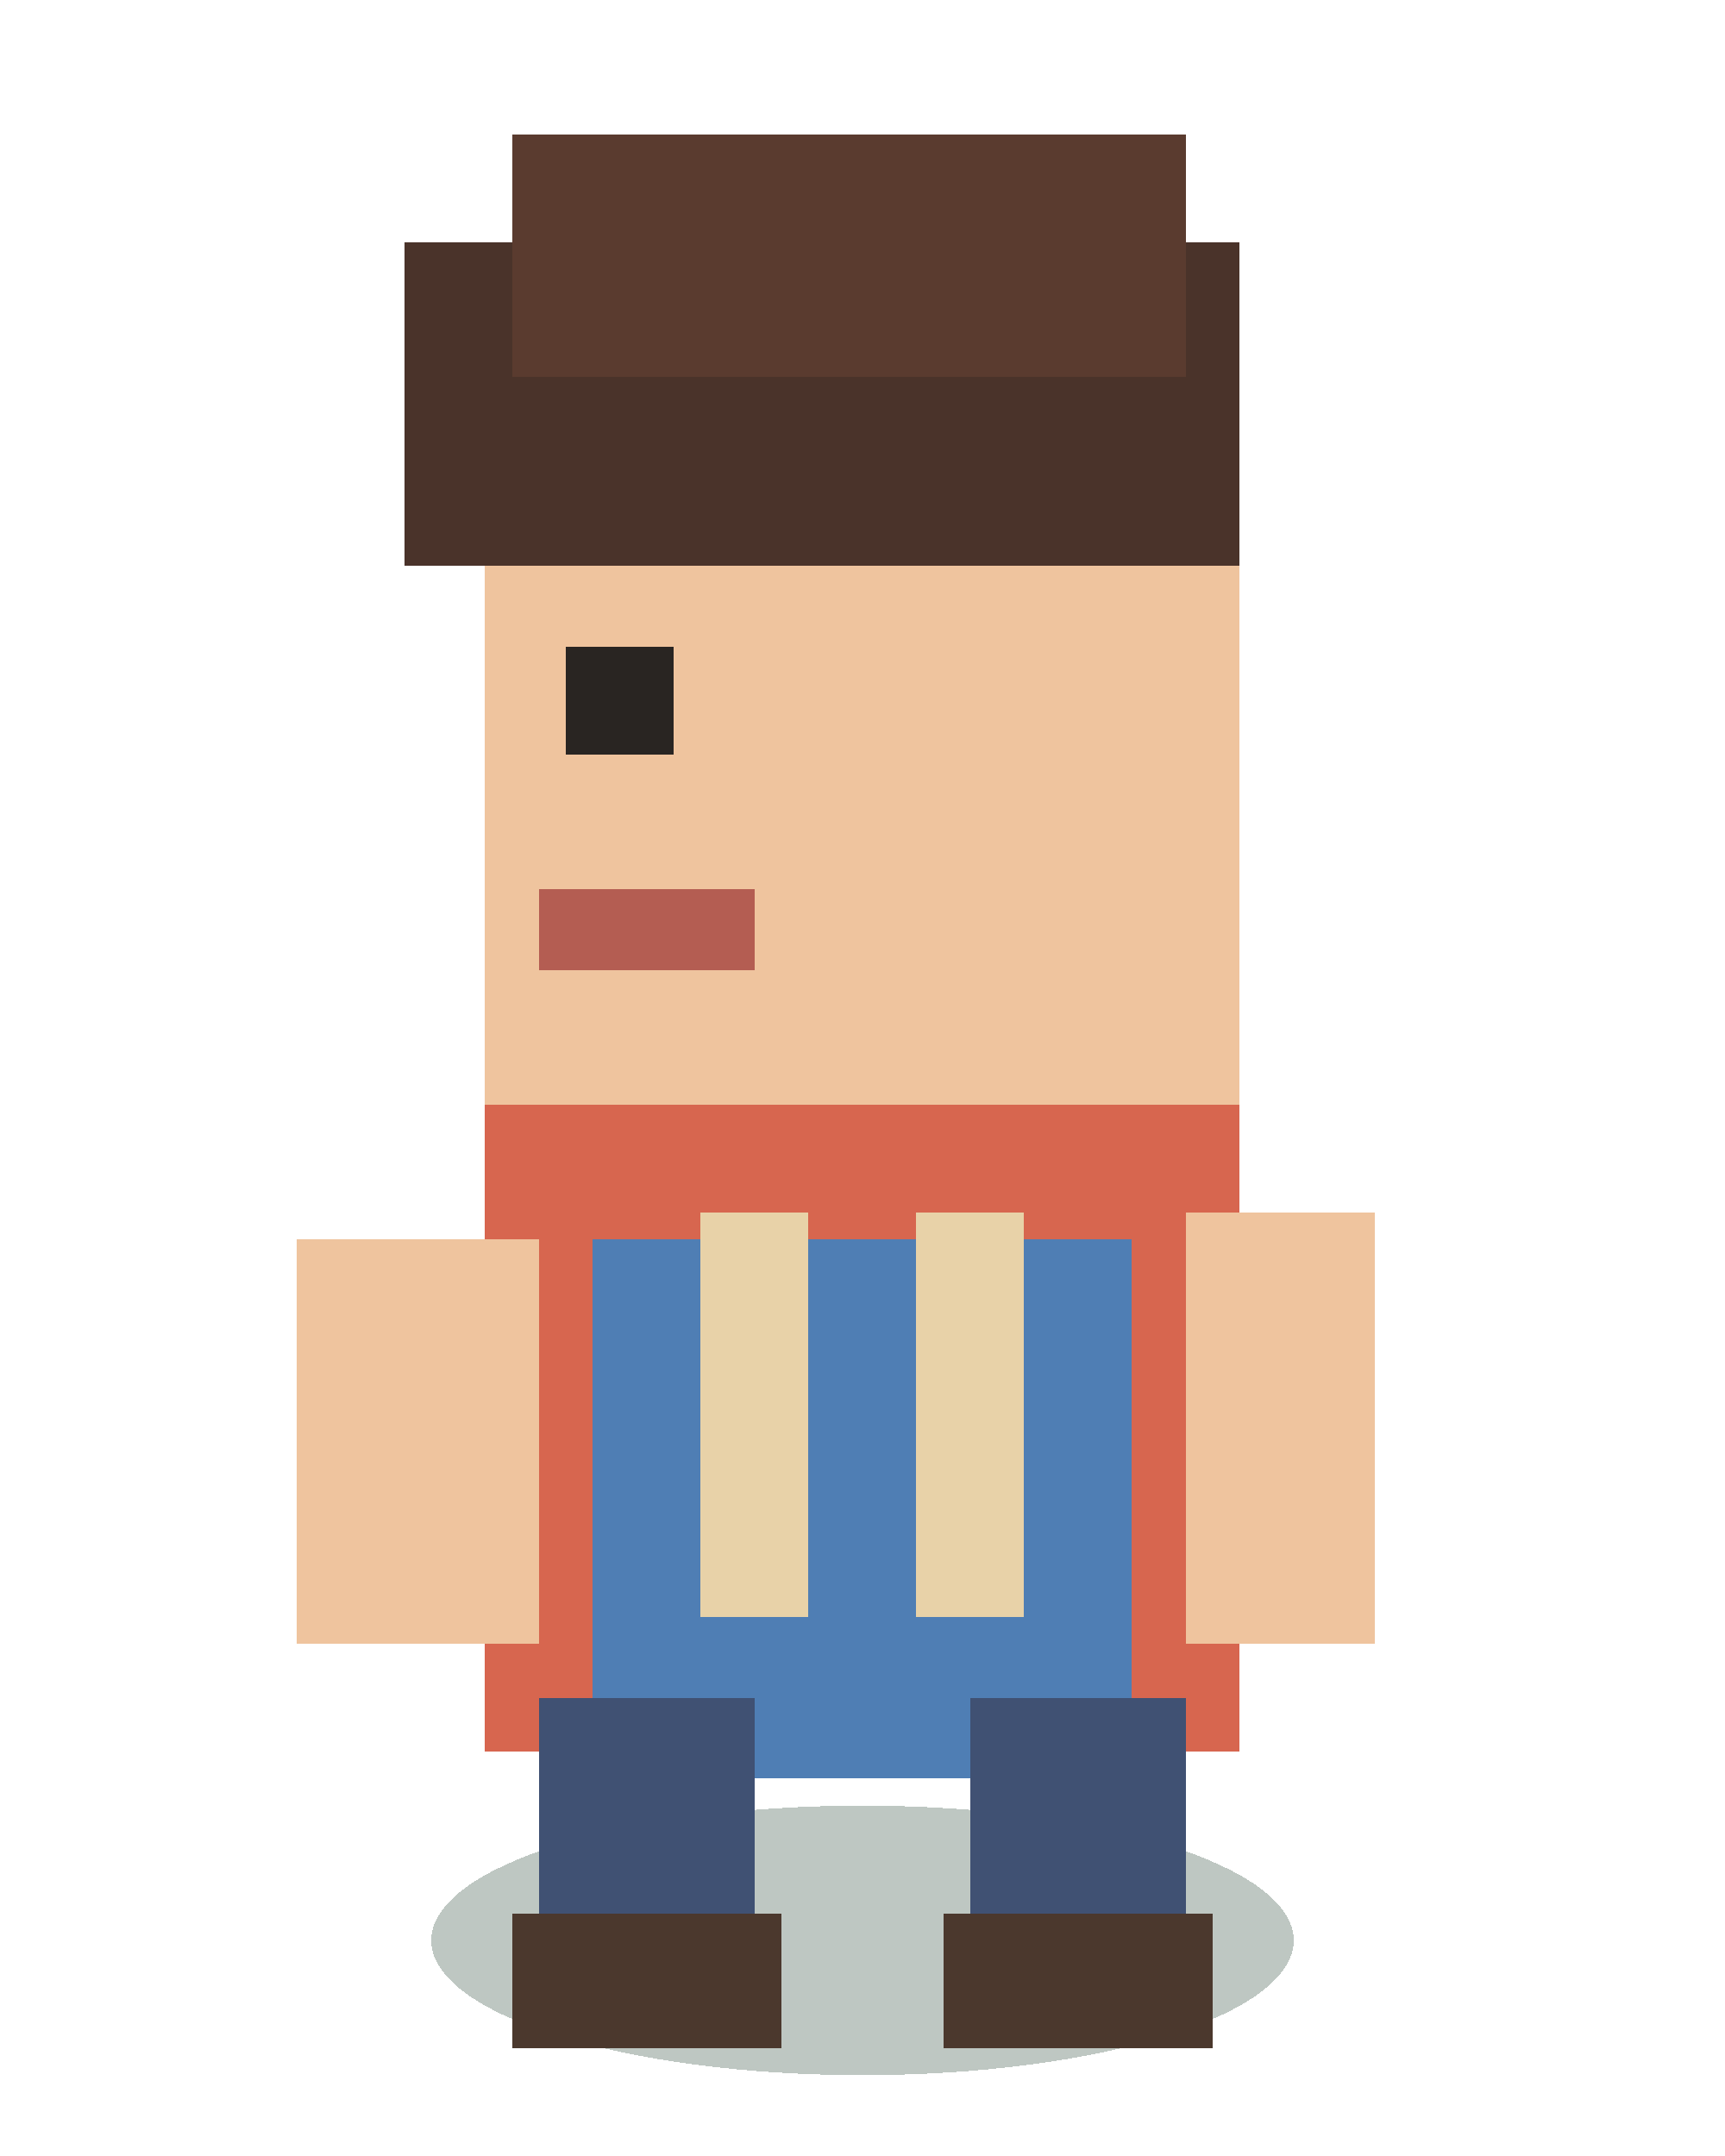
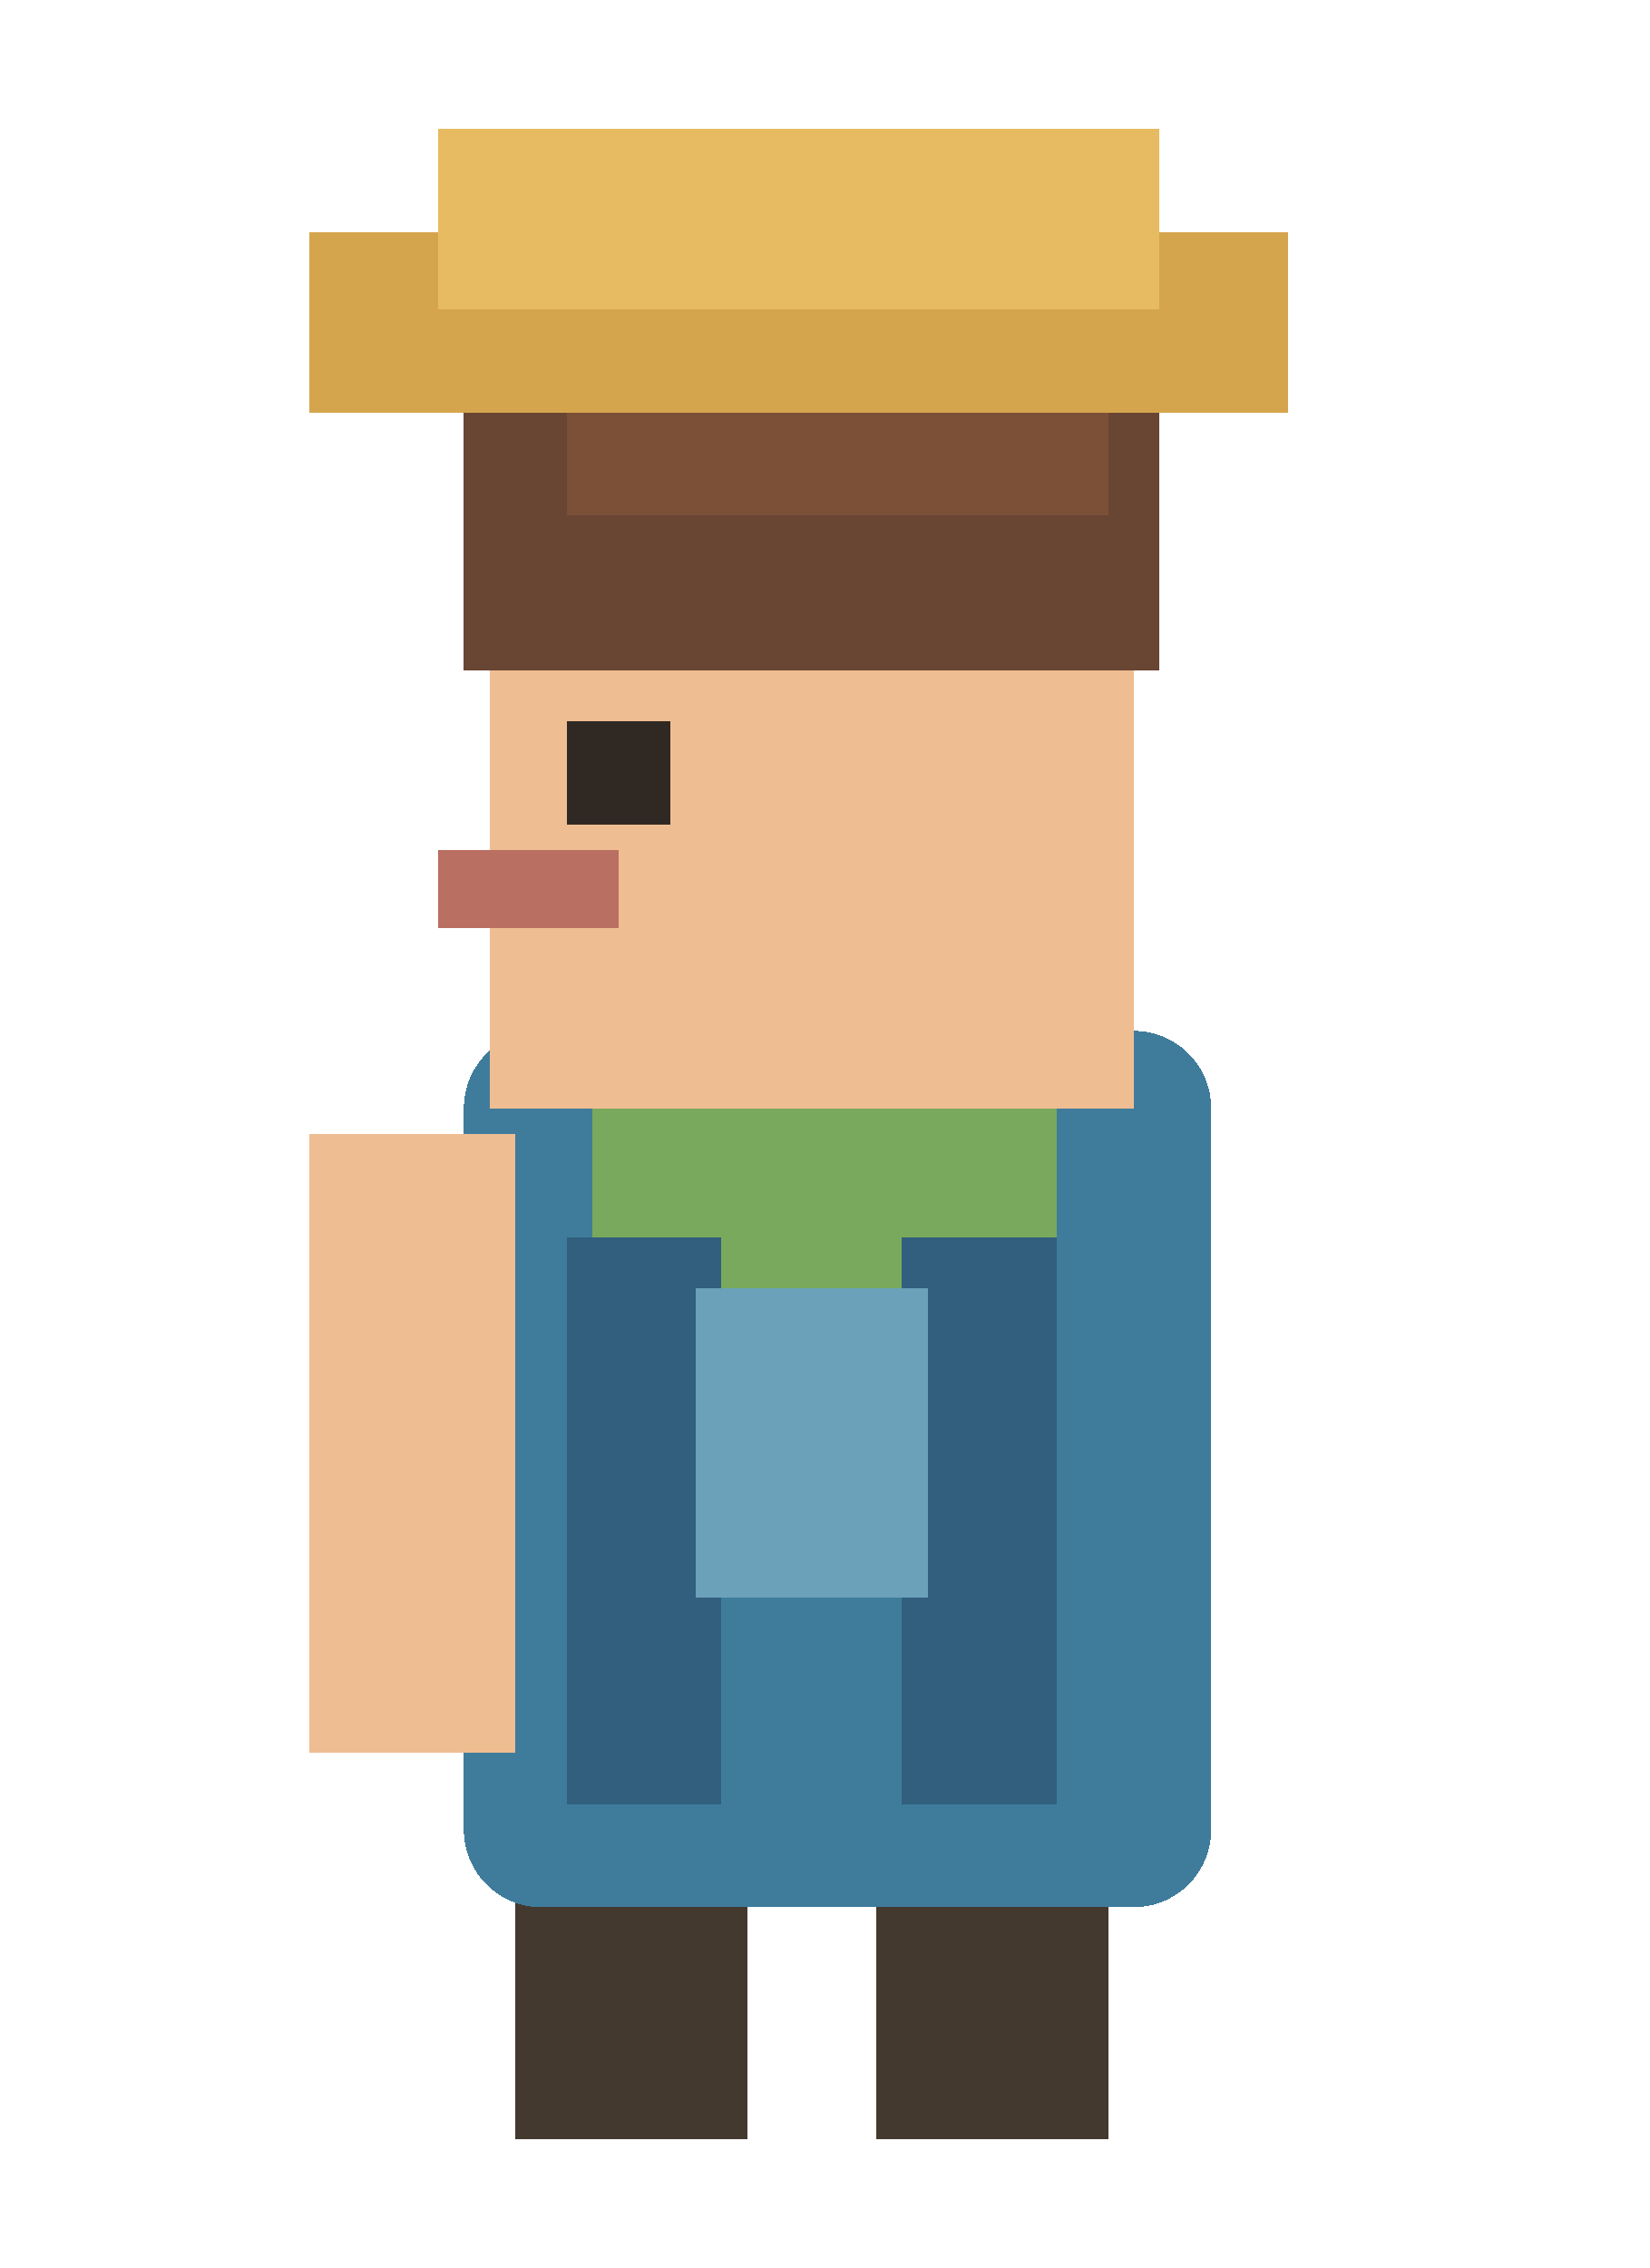
- <svg xmlns="http://www.w3.org/2000/svg" width="64" height="80" viewBox="0 0 64 80" shape-rendering="crispEdges">
-   <ellipse cx="32" cy="72" rx="16" ry="5" fill="#173625" opacity=".28" />
-   <rect x="18" y="41" width="28" height="24" fill="#d7664f" />
-   <rect x="22" y="46" width="20" height="20" fill="#4f7eb4" />
-   <rect x="20" y="63" width="8" height="10" fill="#405173" />
-   <rect x="36" y="63" width="8" height="10" fill="#405173" />
-   <rect x="19" y="71" width="10" height="5" fill="#4b382d" />
-   <rect x="35" y="71" width="10" height="5" fill="#4b382d" />
-   <rect x="11" y="46" width="9" height="15" fill="#efc49e" />
-   <rect x="44" y="45" width="7" height="16" fill="#efc49e" />
-   <rect x="18" y="14" width="28" height="27" fill="#efc49e" />
-   <rect x="15" y="9" width="31" height="12" fill="#4a332a" />
-   <rect x="19" y="5" width="25" height="9" fill="#5a3b2f" />
-   <rect x="21" y="24" width="4" height="4" fill="#292522" />
-   <rect x="20" y="33" width="8" height="3" fill="#b45d52" />
-   <rect x="26" y="45" width="4" height="15" fill="#e8d2a8" />
-   <rect x="34" y="45" width="4" height="15" fill="#e8d2a8" />
+ <svg xmlns="http://www.w3.org/2000/svg" width="64" height="88" viewBox="0 0 64 88" shape-rendering="crispEdges">
+   <rect x="20" y="67" width="9" height="16" fill="#44392f" />
+   <rect x="34" y="67" width="9" height="16" fill="#44392f" />
+   <rect x="18" y="40" width="29" height="34" rx="3" fill="#3f7c9b" />
+   <rect x="23" y="38" width="18" height="14" fill="#79a95c" />
+   <rect x="12" y="44" width="8" height="24" fill="#efbd92" />
+   <rect x="19" y="19" width="25" height="24" fill="#efbd92" />
+   <rect x="18" y="15" width="27" height="11" fill="#694533" />
+   <rect x="22" y="12" width="21" height="8" fill="#7b5037" />
+   <rect x="12" y="9" width="38" height="7" fill="#d5a54e" />
+   <rect x="17" y="5" width="28" height="7" fill="#e7bb61" />
+   <rect x="22" y="28" width="4" height="4" fill="#302923" />
+   <rect x="17" y="33" width="7" height="3" fill="#b96f61" />
+   <rect x="22" y="48" width="6" height="22" fill="#315f7d" />
+   <rect x="35" y="48" width="6" height="22" fill="#315f7d" />
+   <rect x="27" y="50" width="9" height="12" fill="#6ba1b9" />
</svg>
